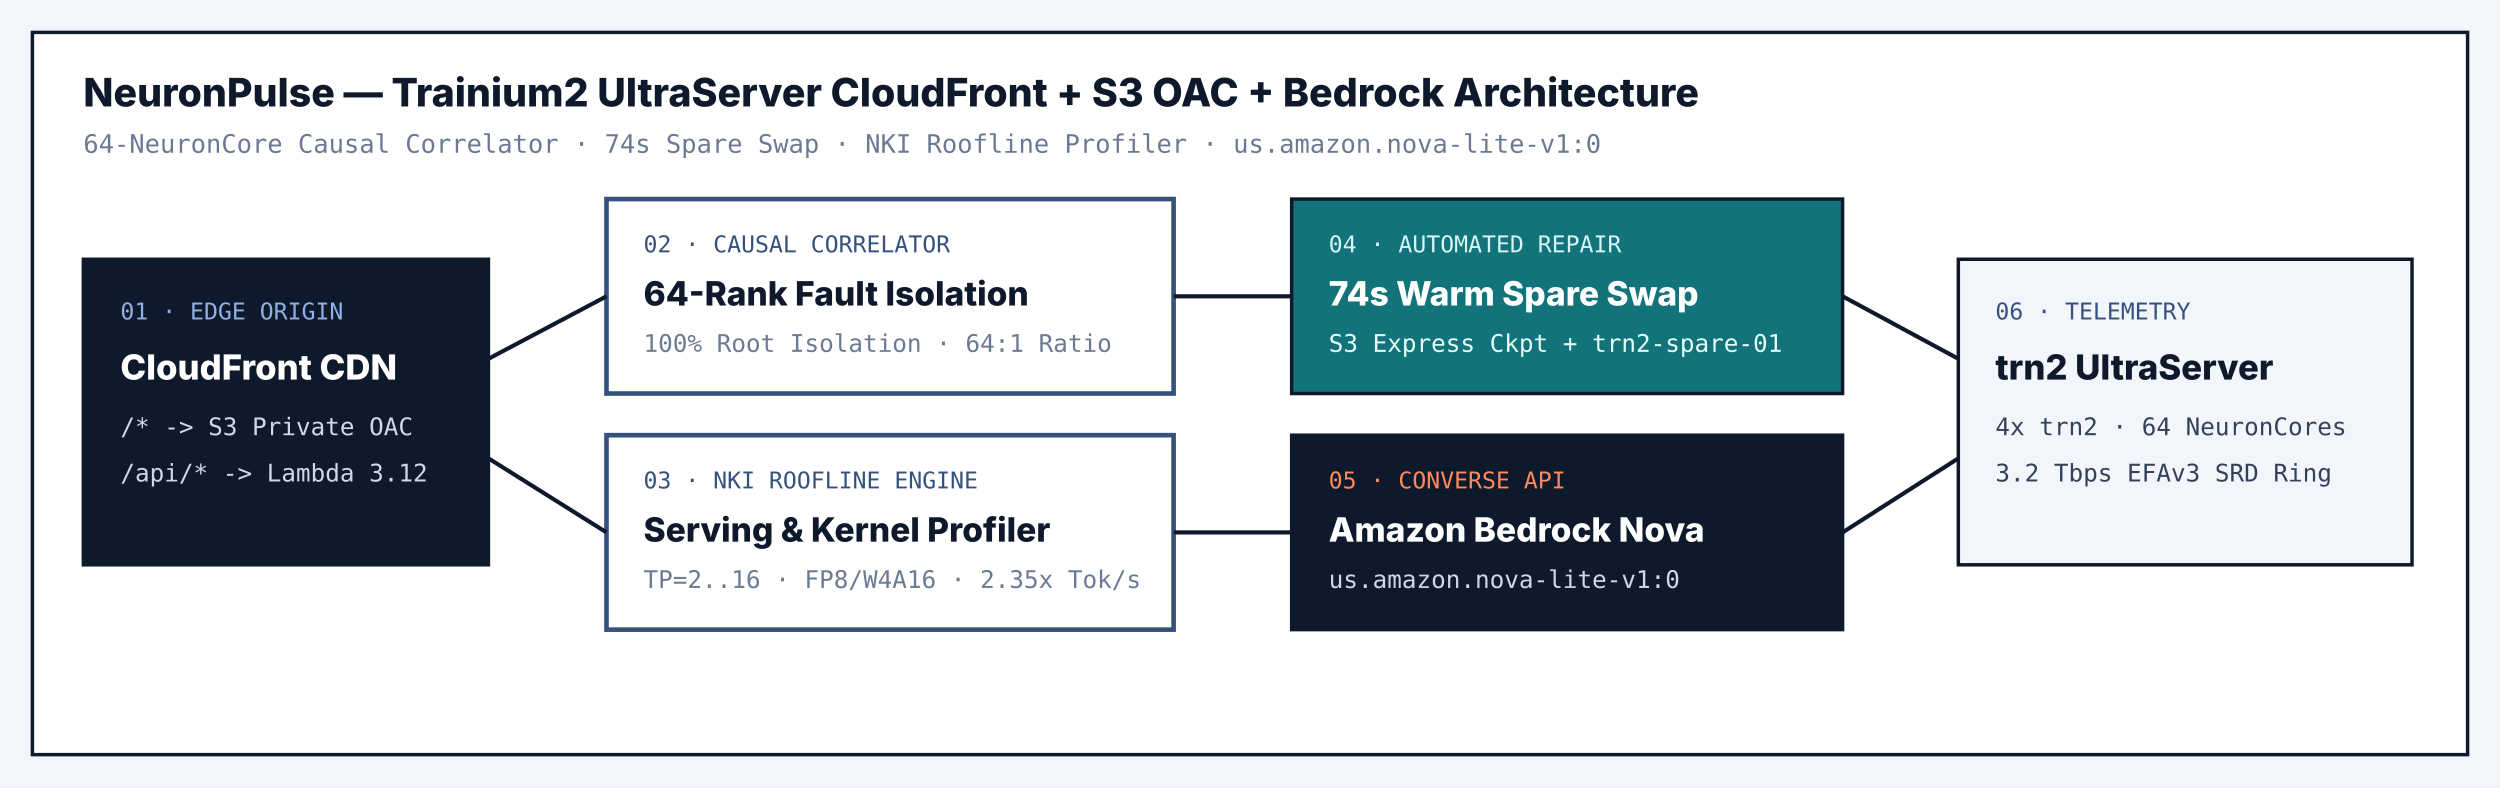
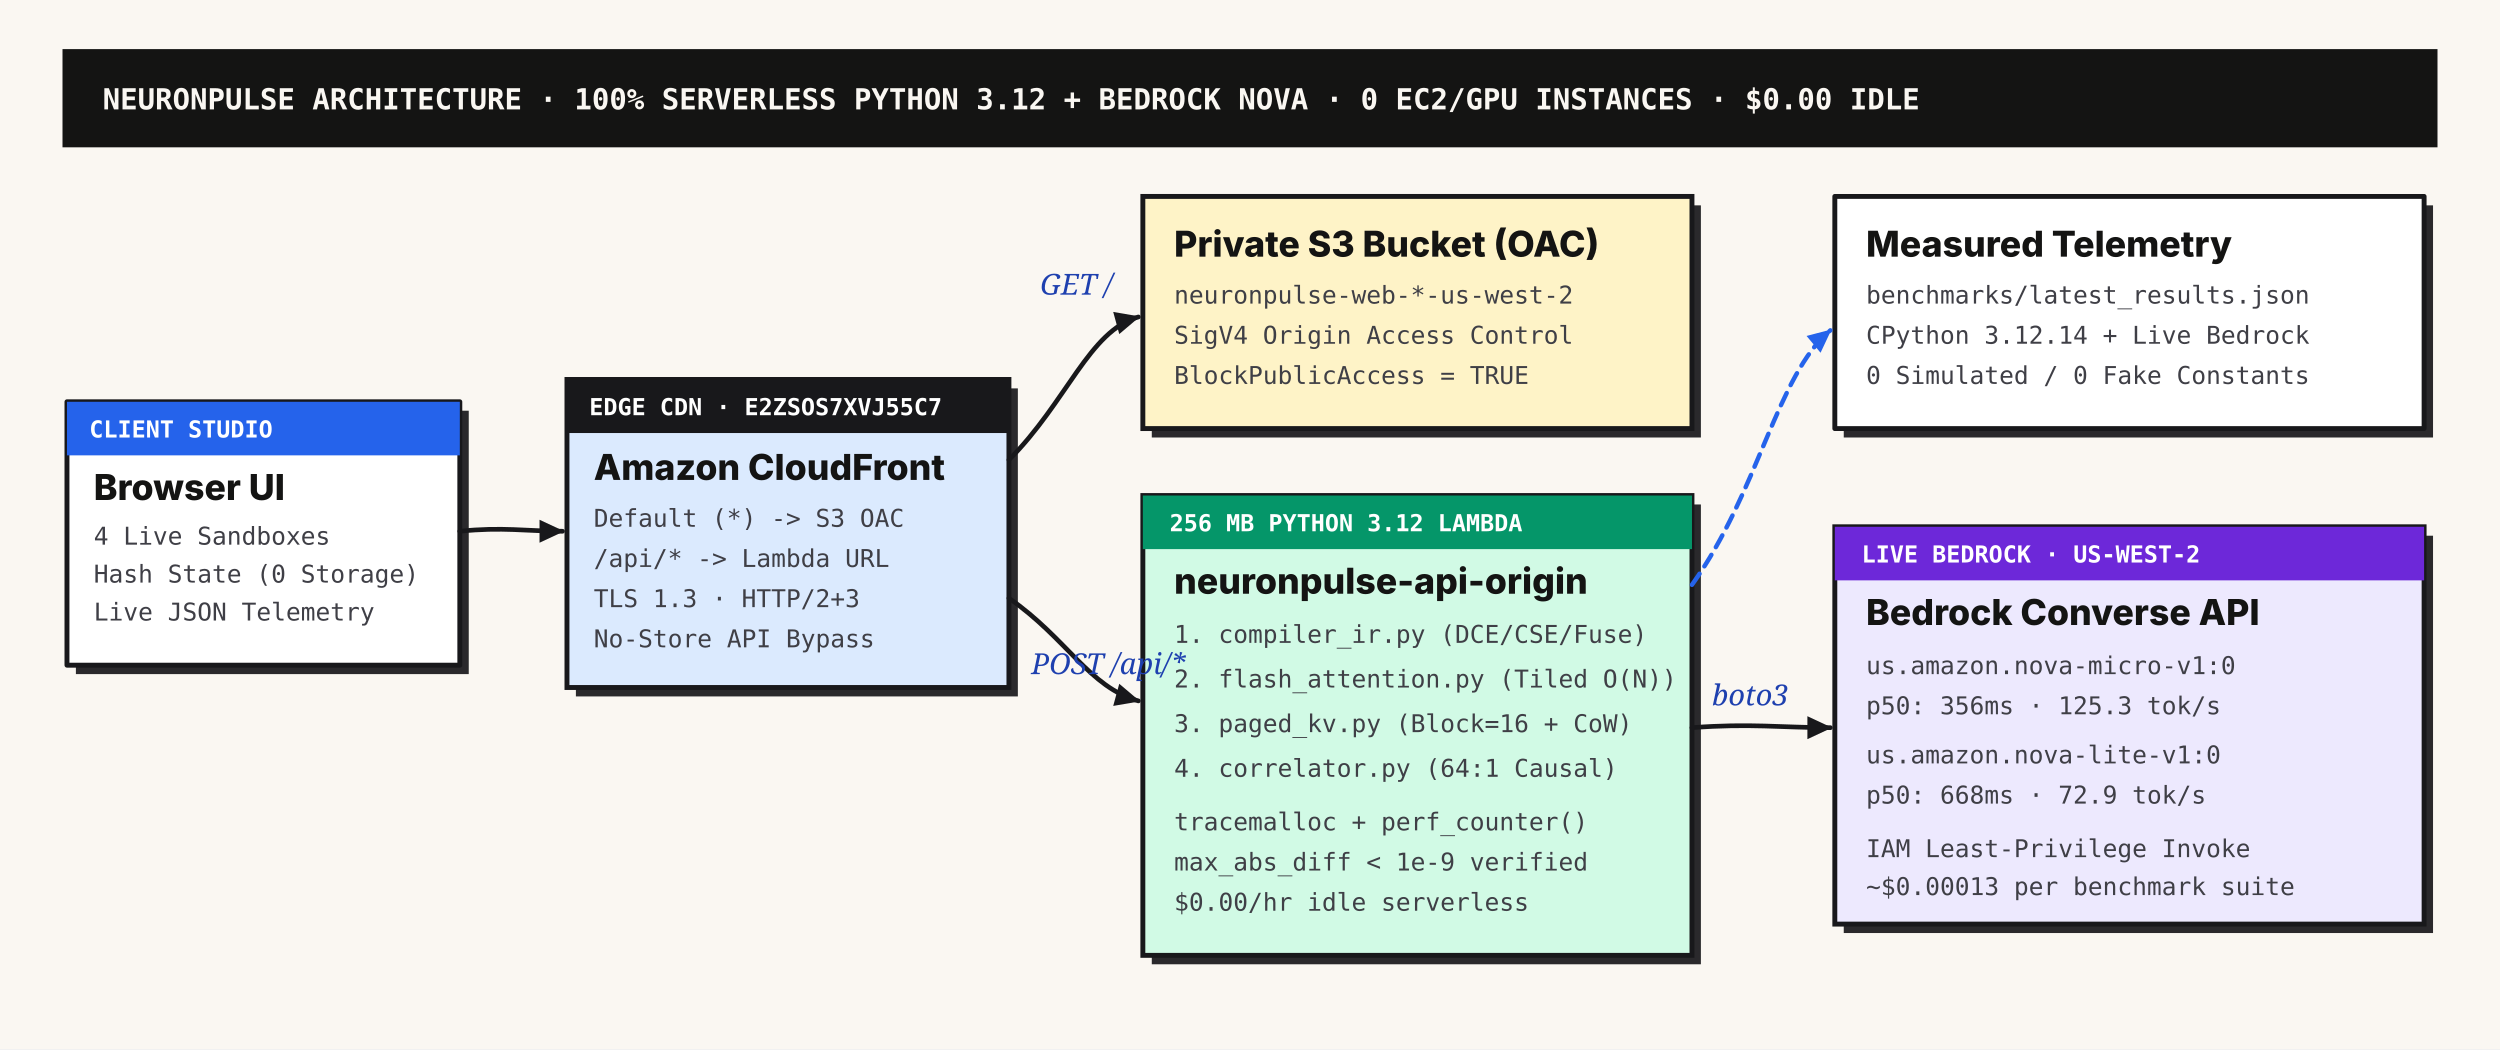
- <svg xmlns="http://www.w3.org/2000/svg" viewBox="0 0 1080 340" width="1080" height="340" font-family="'Schibsted Grotesk', -apple-system, BlinkMacSystemFont, sans-serif">
-   <rect width="1080" height="340" fill="#f2f5fa" />
-   <rect x="14" y="14" width="1052" height="312" fill="#ffffff" stroke="#0e1a2b" stroke-width="1.5" />
-   <text x="36" y="46" font-size="17" font-weight="800" fill="#0e1a2b">NeuronPulse — Trainium2 UltraServer CloudFront + S3 OAC + Bedrock Architecture</text>
-   <text x="36" y="66" font-size="11" font-family="'Martian Mono', monospace" fill="#6b7a92">64-NeuronCore Causal Correlator · 74s Spare Swap · NKI Roofline Profiler · us.amazon.nova-lite-v1:0</text>
-   <rect x="36" y="112" width="175" height="132" fill="#0e1a2b" stroke="#0e1a2b" stroke-width="1.5" />
-   <text x="52" y="138" font-size="10" font-family="'Martian Mono', monospace" fill="#8fb0e6">01 · EDGE ORIGIN</text>
-   <text x="52" y="164" font-size="15" font-weight="800" fill="#ffffff">CloudFront CDN</text>
-   <text x="52" y="188" font-size="10.5" font-family="'Martian Mono', monospace" fill="#cfd8e6">/* -&gt; S3 Private OAC</text>
-   <text x="52" y="208" font-size="10.5" font-family="'Martian Mono', monospace" fill="#cfd8e6">/api/* -&gt; Lambda 3.12</text>
-   <rect x="262" y="86" width="245" height="84" fill="#ffffff" stroke="#35527e" stroke-width="2" />
-   <text x="278" y="109" font-size="10" font-family="'Martian Mono', monospace" fill="#35527e">02 · CAUSAL CORRELATOR</text>
-   <text x="278" y="132" font-size="14.5" font-weight="800" fill="#0e1a2b">64-Rank Fault Isolation</text>
-   <text x="278" y="152" font-size="10.5" font-family="'Martian Mono', monospace" fill="#6b7a92">100% Root Isolation · 64:1 Ratio</text>
-   <rect x="262" y="188" width="245" height="84" fill="#ffffff" stroke="#35527e" stroke-width="2" />
-   <text x="278" y="211" font-size="10" font-family="'Martian Mono', monospace" fill="#35527e">03 · NKI ROOFLINE ENGINE</text>
-   <text x="278" y="234" font-size="14.5" font-weight="800" fill="#0e1a2b">Serving &amp; Kernel Profiler</text>
-   <text x="278" y="254" font-size="10.5" font-family="'Martian Mono', monospace" fill="#6b7a92">TP=2..16 · FP8/W4A16 · 2.35x Tok/s</text>
-   <rect x="558" y="86" width="238" height="84" fill="#12737a" stroke="#0e1a2b" stroke-width="1.5" />
-   <text x="574" y="109" font-size="10" font-family="'Martian Mono', monospace" fill="#d6f5f7">04 · AUTOMATED REPAIR</text>
-   <text x="574" y="132" font-size="14.5" font-weight="800" fill="#ffffff">74s Warm Spare Swap</text>
-   <text x="574" y="152" font-size="10.5" font-family="'Martian Mono', monospace" fill="#e6fffa">S3 Express Ckpt + trn2-spare-01</text>
-   <rect x="558" y="188" width="238" height="84" fill="#0e1a2b" stroke="#0e1a2b" stroke-width="1.5" />
-   <text x="574" y="211" font-size="10" font-family="'Martian Mono', monospace" fill="#ff8a5c">05 · CONVERSE API</text>
-   <text x="574" y="234" font-size="14.5" font-weight="800" fill="#ffffff">Amazon Bedrock Nova</text>
-   <text x="574" y="254" font-size="10.5" font-family="'Martian Mono', monospace" fill="#cfd8e6">us.amazon.nova-lite-v1:0</text>
-   <rect x="846" y="112" width="196" height="132" fill="#f2f5fa" stroke="#0e1a2b" stroke-width="1.5" />
-   <text x="862" y="138" font-size="10" font-family="'Martian Mono', monospace" fill="#35527e">06 · TELEMETRY</text>
-   <text x="862" y="164" font-size="15" font-weight="800" fill="#0e1a2b">trn2 UltraServer</text>
-   <text x="862" y="188" font-size="10.5" font-family="'Martian Mono', monospace" fill="#33425a">4x trn2 · 64 NeuronCores</text>
-   <text x="862" y="208" font-size="10.5" font-family="'Martian Mono', monospace" fill="#33425a">3.2 Tbps EFAv3 SRD Ring</text>
-   <g stroke="#0e1a2b" stroke-width="1.8" fill="none">
-     <path d="M211 155 L262 128" />
-     <path d="M211 198 L262 230" />
-     <path d="M507 128 L558 128" />
-     <path d="M507 230 L558 230" />
-     <path d="M796 128 L846 155" />
-     <path d="M796 230 L846 198" />
-   </g>
+ <svg xmlns="http://www.w3.org/2000/svg" viewBox="0 0 1120 470" width="1120" height="470" role="img" aria-label="NeuronPulse Serverless ML Systems Architecture">
+   <defs>
+     <style>
+       .bg { fill: #FAF7F2; }
+       .box { fill: #FFFFFF; stroke: #18181B; stroke-width: 2.2; stroke-linecap: round; stroke-linejoin: round; }
+       .box-blue { fill: #DBEAFE; stroke: #18181B; stroke-width: 2.2; }
+       .box-green { fill: #D1FAE5; stroke: #18181B; stroke-width: 2.2; }
+       .box-amber { fill: #FEF3C7; stroke: #18181B; stroke-width: 2.2; }
+       .box-purple { fill: #EDE9FE; stroke: #18181B; stroke-width: 2.2; }
+       .shadow { fill: #18181B; opacity: 0.92; }
+       .title { font-family: 'Schibsted Grotesk', -apple-system, BlinkMacSystemFont, sans-serif; font-weight: 800; font-size: 16px; fill: #141413; }
+       .sub { font-family: 'Martian Mono', ui-monospace, SFMono-Regular, Menlo, monospace; font-size: 11px; fill: #3F3F46; }
+       .badge { font-family: 'Martian Mono', ui-monospace, monospace; font-weight: 700; font-size: 10.5px; fill: #FFFFFF; }
+       .note { font-family: 'Georgia', serif; font-style: italic; font-size: 13px; fill: #1E40AF; }
+       .wire { fill: none; stroke: #18181B; stroke-width: 2.1; stroke-linecap: round; }
+       .wire-dash { fill: none; stroke: #2563EB; stroke-width: 2; stroke-dasharray: 6 4; stroke-linecap: round; }
+     </style>
+     <marker id="arrow" viewBox="0 0 10 10" refX="8" refY="5" markerWidth="7" markerHeight="7" orient="auto-start-reverse">
+       <path d="M 1 1.5 L 8.5 5 L 1 8.5 z" fill="#18181B" />
+     </marker>
+     <marker id="arrow-blue" viewBox="0 0 10 10" refX="8" refY="5" markerWidth="7" markerHeight="7" orient="auto-start-reverse">
+       <path d="M 1 1.5 L 8.5 5 L 1 8.5 z" fill="#2563EB" />
+     </marker>
+   </defs>
+   <rect width="1120" height="470" class="bg" />
+   <rect x="28" y="22" width="1064" height="44" fill="#141413" />
+   <text x="46" y="49" font-family="ui-monospace, Menlo, monospace" font-weight="700" font-size="13" fill="#FAF7F2">NEURONPULSE ARCHITECTURE · 100% SERVERLESS PYTHON 3.12 + BEDROCK NOVA · 0 EC2/GPU INSTANCES · $0.00 IDLE</text>
+   <rect x="34" y="184" width="176" height="118" class="shadow" />
+   <rect x="30" y="180" width="176" height="118" class="box" />
+   <rect x="30" y="180" width="176" height="24" fill="#2563EB" />
+   <text x="40" y="196" class="badge">CLIENT STUDIO</text>
+   <text x="42" y="224" class="title">Browser UI</text>
+   <text x="42" y="244" class="sub">4 Live Sandboxes</text>
+   <text x="42" y="261" class="sub">Hash State (0 Storage)</text>
+   <text x="42" y="278" class="sub">Live JSON Telemetry</text>
+   <rect x="258" y="174" width="198" height="138" class="shadow" />
+   <rect x="254" y="170" width="198" height="138" class="box-blue" />
+   <rect x="254" y="170" width="198" height="24" fill="#18181B" />
+   <text x="264" y="186" class="badge">EDGE CDN · E2ZSOS7XVJ55C7</text>
+   <text x="266" y="215" class="title">Amazon CloudFront</text>
+   <text x="266" y="236" class="sub">Default (*) -&gt; S3 OAC</text>
+   <text x="266" y="254" class="sub">/api/* -&gt; Lambda URL</text>
+   <text x="266" y="272" class="sub">TLS 1.3 · HTTP/2+3</text>
+   <text x="266" y="290" class="sub">No-Store API Bypass</text>
+   <rect x="516" y="92" width="246" height="104" class="shadow" />
+   <rect x="512" y="88" width="246" height="104" class="box-amber" />
+   <text x="526" y="115" class="title">Private S3 Bucket (OAC)</text>
+   <text x="526" y="136" class="sub">neuronpulse-web-*-us-west-2</text>
+   <text x="526" y="154" class="sub">SigV4 Origin Access Control</text>
+   <text x="526" y="172" class="sub">BlockPublicAccess = TRUE</text>
+   <rect x="516" y="226" width="246" height="206" class="shadow" />
+   <rect x="512" y="222" width="246" height="206" class="box-green" />
+   <rect x="512" y="222" width="246" height="24" fill="#059669" />
+   <text x="524" y="238" class="badge">256 MB PYTHON 3.12 LAMBDA</text>
+   <text x="526" y="266" class="title">neuronpulse-api-origin</text>
+   <text x="526" y="288" class="sub">1. compiler_ir.py (DCE/CSE/Fuse)</text>
+   <text x="526" y="308" class="sub">2. flash_attention.py (Tiled O(N))</text>
+   <text x="526" y="328" class="sub">3. paged_kv.py (Block=16 + CoW)</text>
+   <text x="526" y="348" class="sub">4. correlator.py (64:1 Causal)</text>
+   <text x="526" y="372" class="sub">tracemalloc + perf_counter()</text>
+   <text x="526" y="390" class="sub">max_abs_diff &lt; 1e-9 verified</text>
+   <text x="526" y="408" class="sub">$0.00/hr idle serverless</text>
+   <rect x="826" y="240" width="264" height="178" class="shadow" />
+   <rect x="822" y="236" width="264" height="178" class="box-purple" />
+   <rect x="822" y="236" width="264" height="24" fill="#6D28D9" />
+   <text x="834" y="252" class="badge">LIVE BEDROCK · US-WEST-2</text>
+   <text x="836" y="280" class="title">Bedrock Converse API</text>
+   <text x="836" y="302" class="sub">us.amazon.nova-micro-v1:0</text>
+   <text x="836" y="320" class="sub">  p50: 356ms · 125.3 tok/s</text>
+   <text x="836" y="342" class="sub">us.amazon.nova-lite-v1:0</text>
+   <text x="836" y="360" class="sub">  p50: 668ms · 72.9 tok/s</text>
+   <text x="836" y="384" class="sub">IAM Least-Privilege Invoke</text>
+   <text x="836" y="401" class="sub">~$0.00013 per benchmark suite</text>
+   <rect x="826" y="92" width="264" height="104" class="shadow" />
+   <rect x="822" y="88" width="264" height="104" class="box" />
+   <text x="836" y="115" class="title">Measured Telemetry</text>
+   <text x="836" y="136" class="sub">benchmarks/latest_results.json</text>
+   <text x="836" y="154" class="sub">CPython 3.12.14 + Live Bedrock</text>
+   <text x="836" y="172" class="sub">0 Simulated / 0 Fake Constants</text>
+   <path d="M 206 238 C 225 236, 236 238, 252 238" class="wire" marker-end="url(#arrow)" />
+   <path d="M 452 206 C 478 180, 488 148, 510 142" class="wire" marker-end="url(#arrow)" />
+   <path d="M 452 268 C 478 286, 488 308, 510 314" class="wire" marker-end="url(#arrow)" />
+   <path d="M 758 326 C 784 324, 798 326, 820 326" class="wire" marker-end="url(#arrow)" />
+   <path d="M 758 262 C 788 220, 796 168, 820 148" class="wire-dash" marker-end="url(#arrow-blue)" />
+   <text x="466" y="132" class="note">GET /</text>
+   <text x="462" y="302" class="note">POST /api/*</text>
+   <text x="767" y="316" class="note">boto3</text>
</svg>
